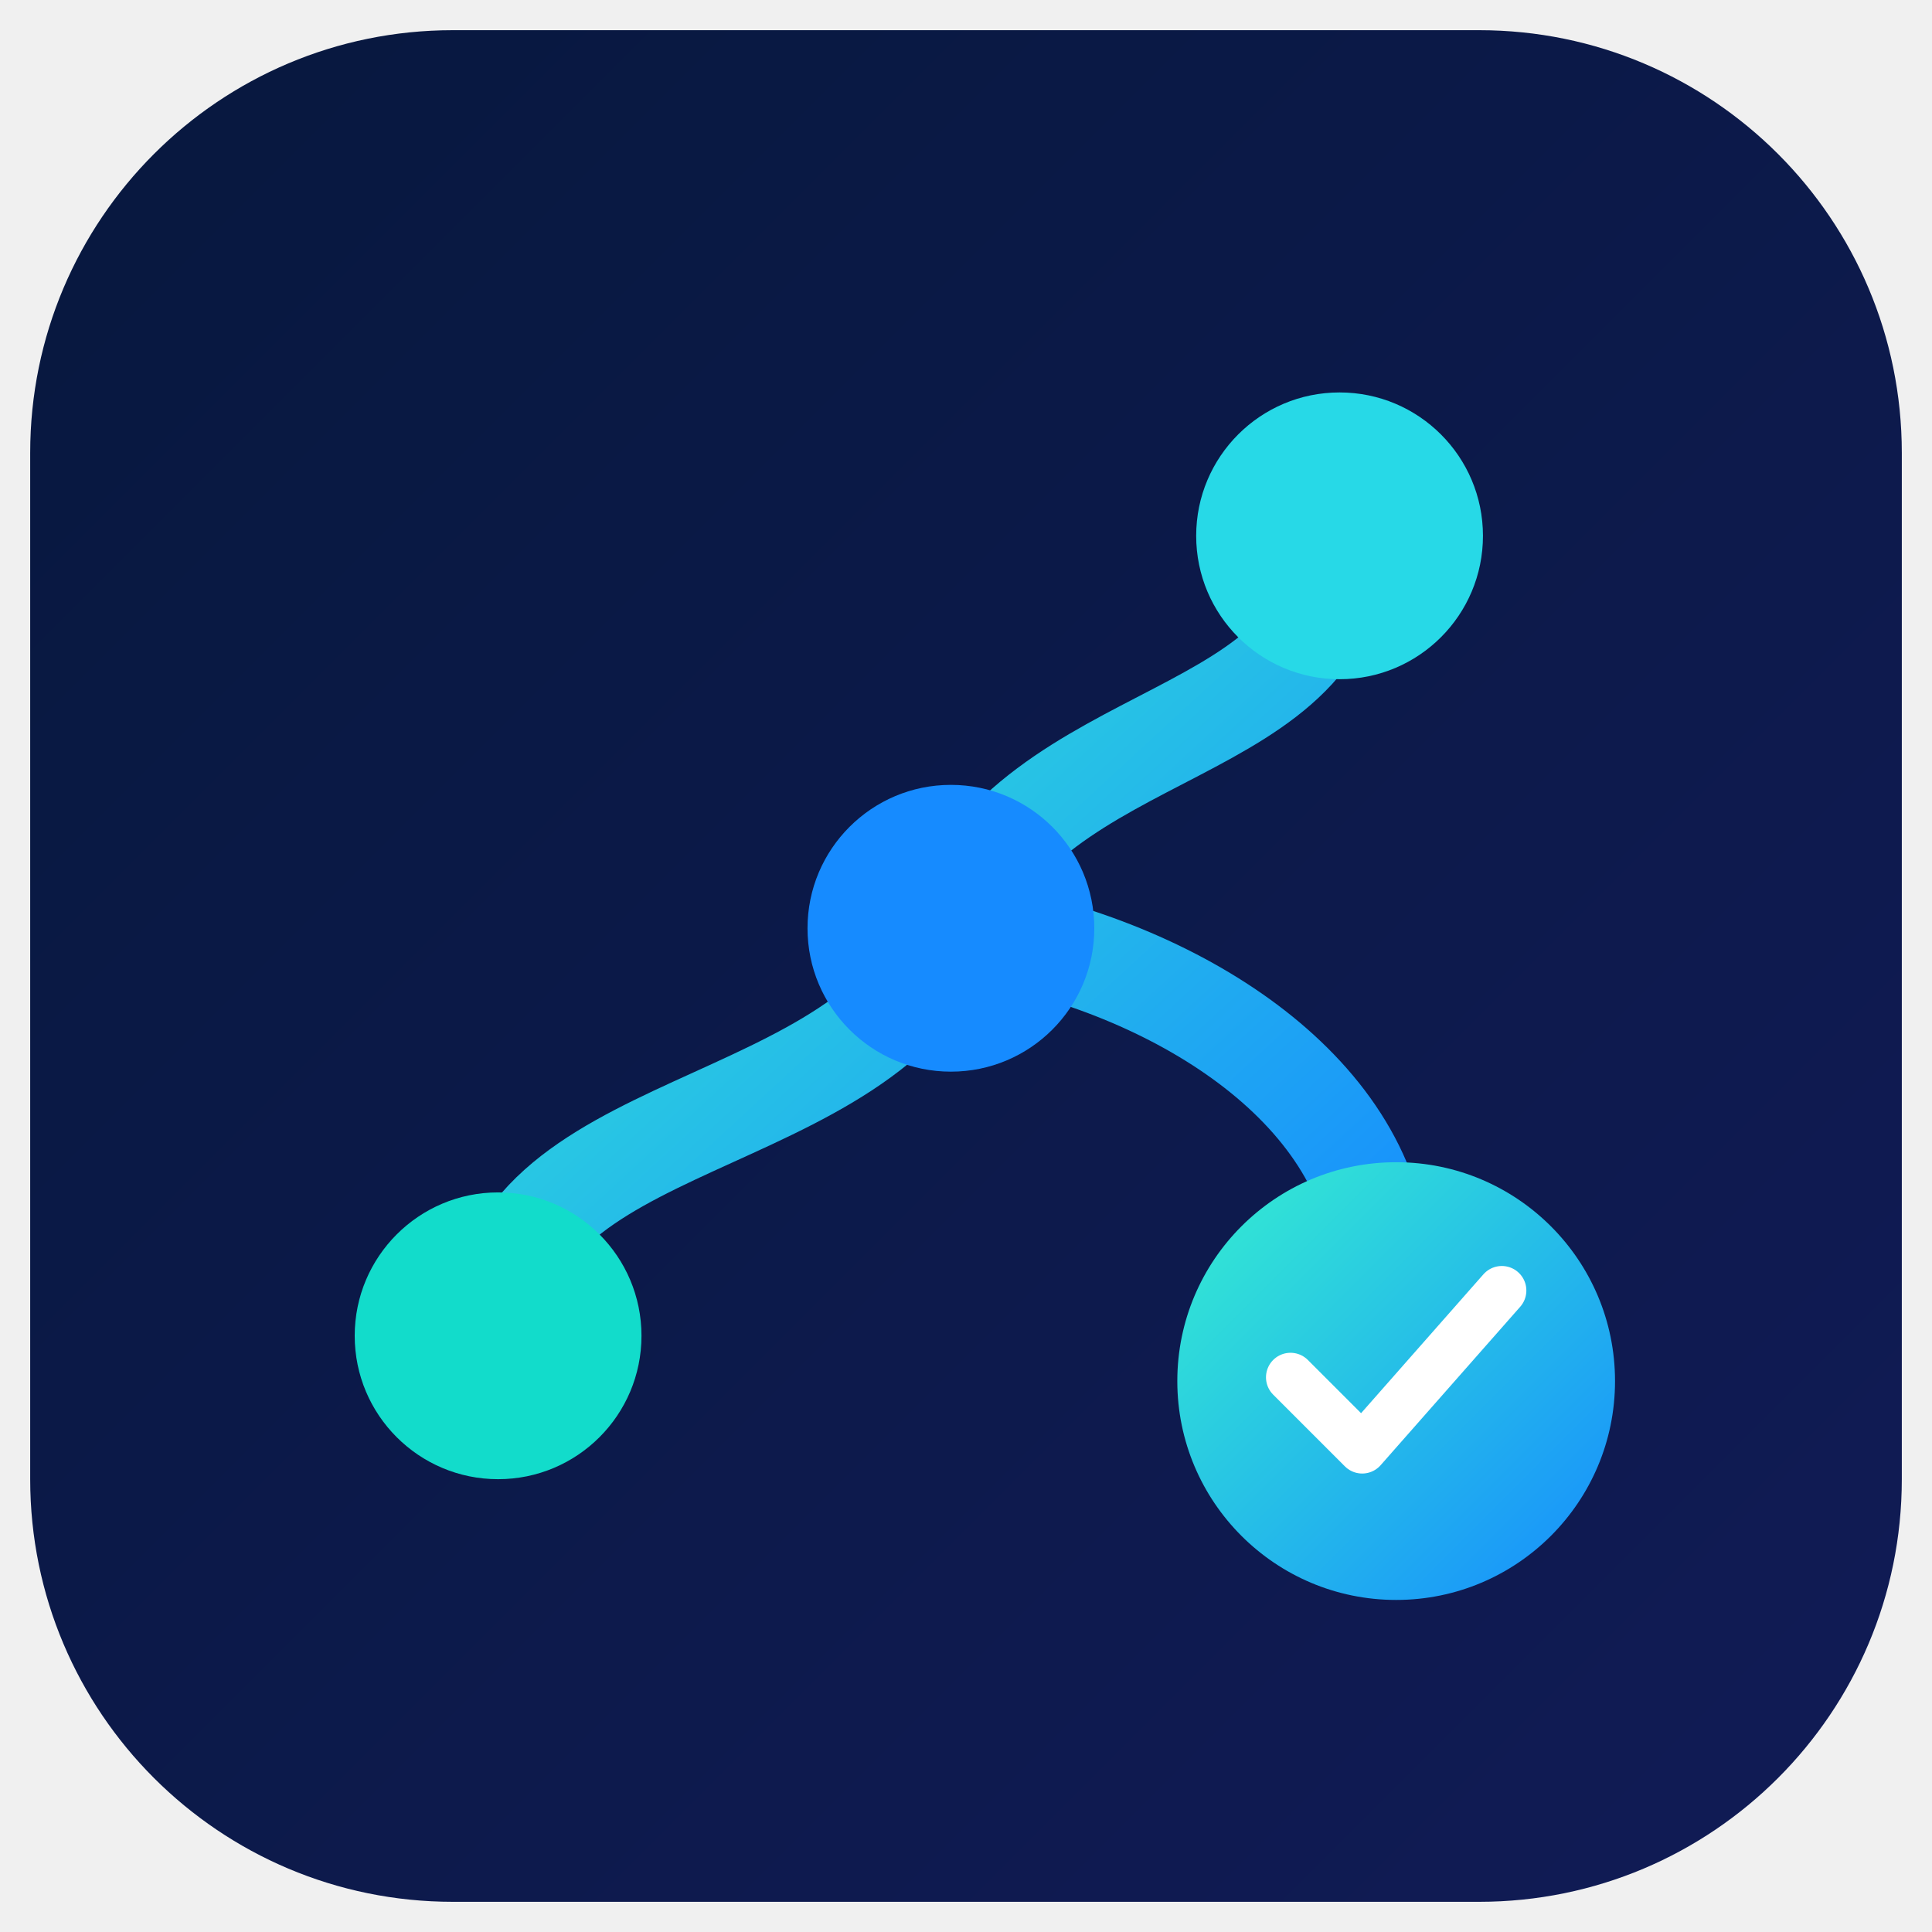
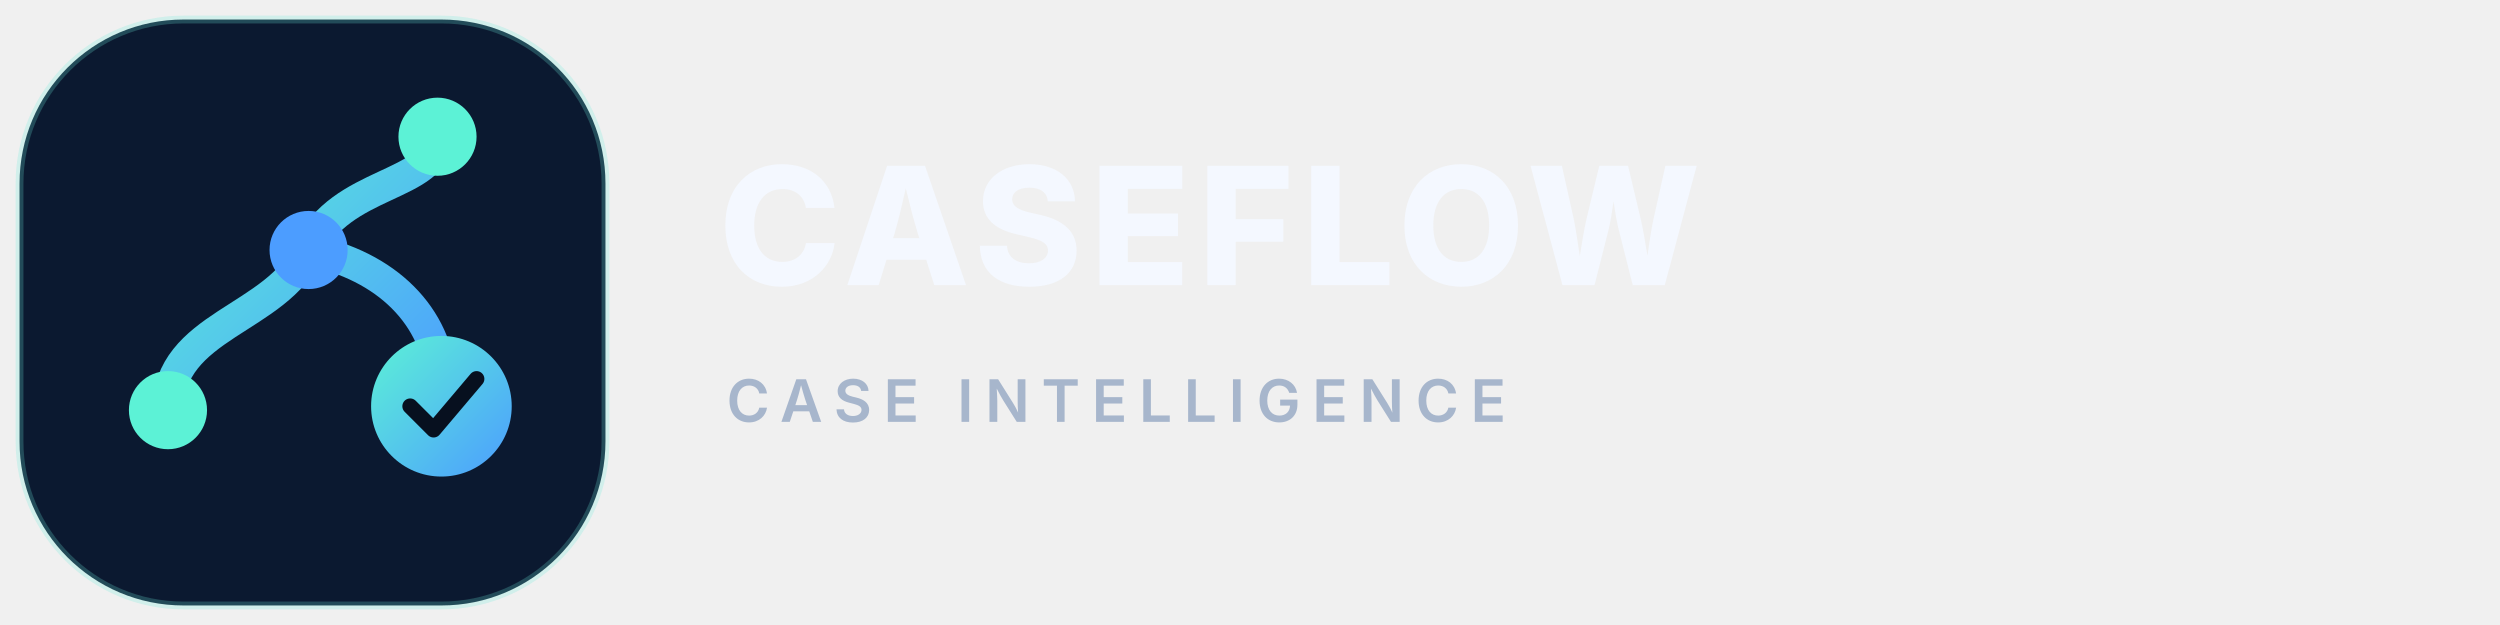
- <svg xmlns="http://www.w3.org/2000/svg" viewBox="0 0 512 512" role="img" aria-labelledby="title desc">
+ <svg xmlns="http://www.w3.org/2000/svg" viewBox="0 0 640 160" role="img" aria-labelledby="t d">
  <defs>
-     <linearGradient id="bg" x1="0" y1="0" x2="1" y2="1">
-       <stop stop-color="#07183E" />
-       <stop offset="1" stop-color="#111B56" />
-     </linearGradient>
-     <linearGradient id="flow" x1="0" y1="0" x2="1" y2="1">
-       <stop stop-color="#35F0D0" />
-       <stop offset="1" stop-color="#168BFF" />
+     <linearGradient id="g" x1="0" y1="0" x2="1" y2="1">
+       <stop stop-color="#5CF2D6" />
+       <stop offset="1" stop-color="#4C9DFF" />
    </linearGradient>
  </defs>
-   <rect x="8" y="8" width="496" height="496" rx="112" fill="url(#bg)" />
-   <path d="M132 354 C132 294 230 302 252 246 S355 198 355 142 M252 246 C304 253 357 283 365 327" fill="none" stroke="url(#flow)" stroke-width="26" stroke-linecap="round" />
-   <circle cx="132" cy="354" r="38" fill="#12DCCB" />
-   <circle cx="252" cy="246" r="38" fill="#168BFF" />
-   <circle cx="355" cy="142" r="38" fill="#27D9E7" />
-   <circle cx="370" cy="366" r="58" fill="url(#flow)" />
-   <path d="m342 365 19 19 37-42" fill="none" stroke="#fff" stroke-width="13" stroke-linecap="round" stroke-linejoin="round" />
+   <rect x="5" y="5" width="150" height="150" rx="42" fill="#0B1930" stroke="#6DEBD9" stroke-opacity=".24" stroke-width="2" />
+   <path d="M43 105 C43 83 71 82 79 64 S112 48 112 35 M79 64 C99 68 112 81 113 98" fill="none" stroke="url(#g)" stroke-width="8" stroke-linecap="round" />
+   <circle cx="43" cy="105" r="10" fill="#5CF2D6" />
+   <circle cx="79" cy="64" r="10" fill="#4C9DFF" />
+   <circle cx="112" cy="35" r="10" fill="#5CF2D6" />
+   <circle cx="113" cy="104" r="18" fill="url(#g)" />
+   <path d="m105 104 6 6 11-13" fill="none" stroke="#07101F" stroke-width="4" stroke-linecap="round" stroke-linejoin="round" />
+   <text x="184" y="73" fill="#F4F8FF" font-family="Inter,Arial,sans-serif" font-size="42" font-weight="800" letter-spacing="2">CASEFLOW</text>
+   <text x="186" y="108" fill="#A7B6CC" font-family="Inter,Arial,sans-serif" font-size="15" font-weight="600" letter-spacing="3">CASE INTELLIGENCE</text>
</svg>
